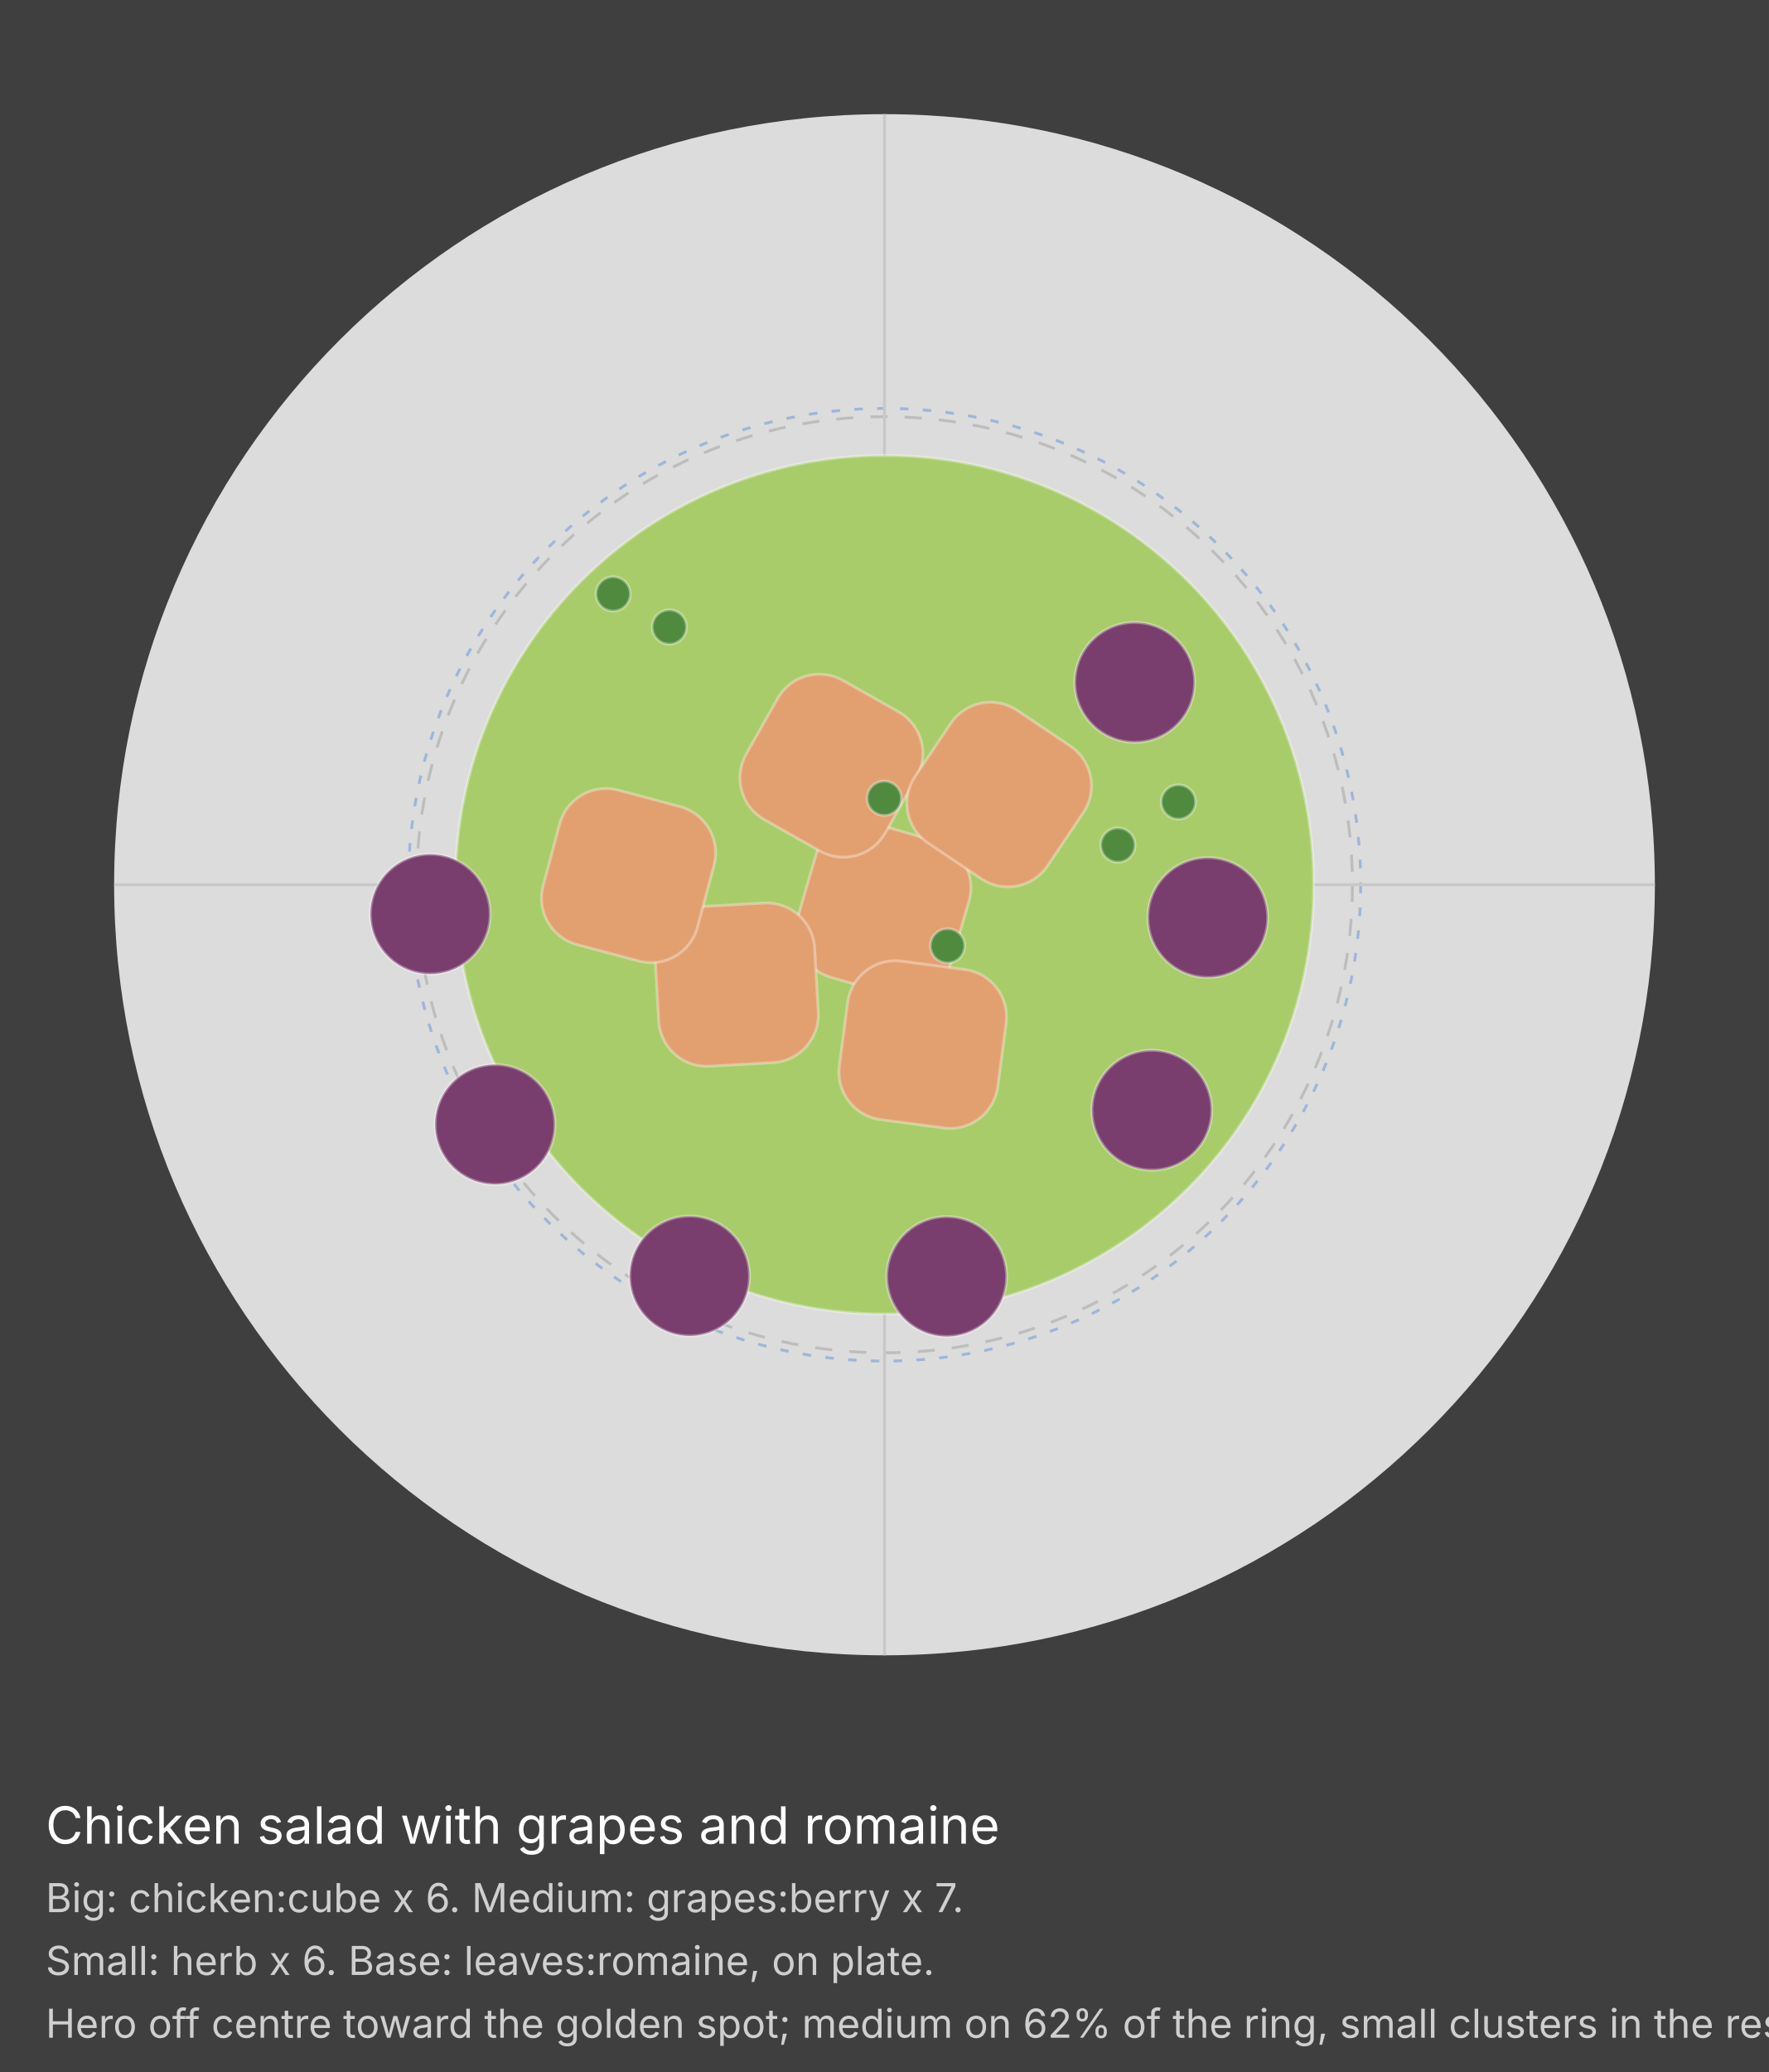
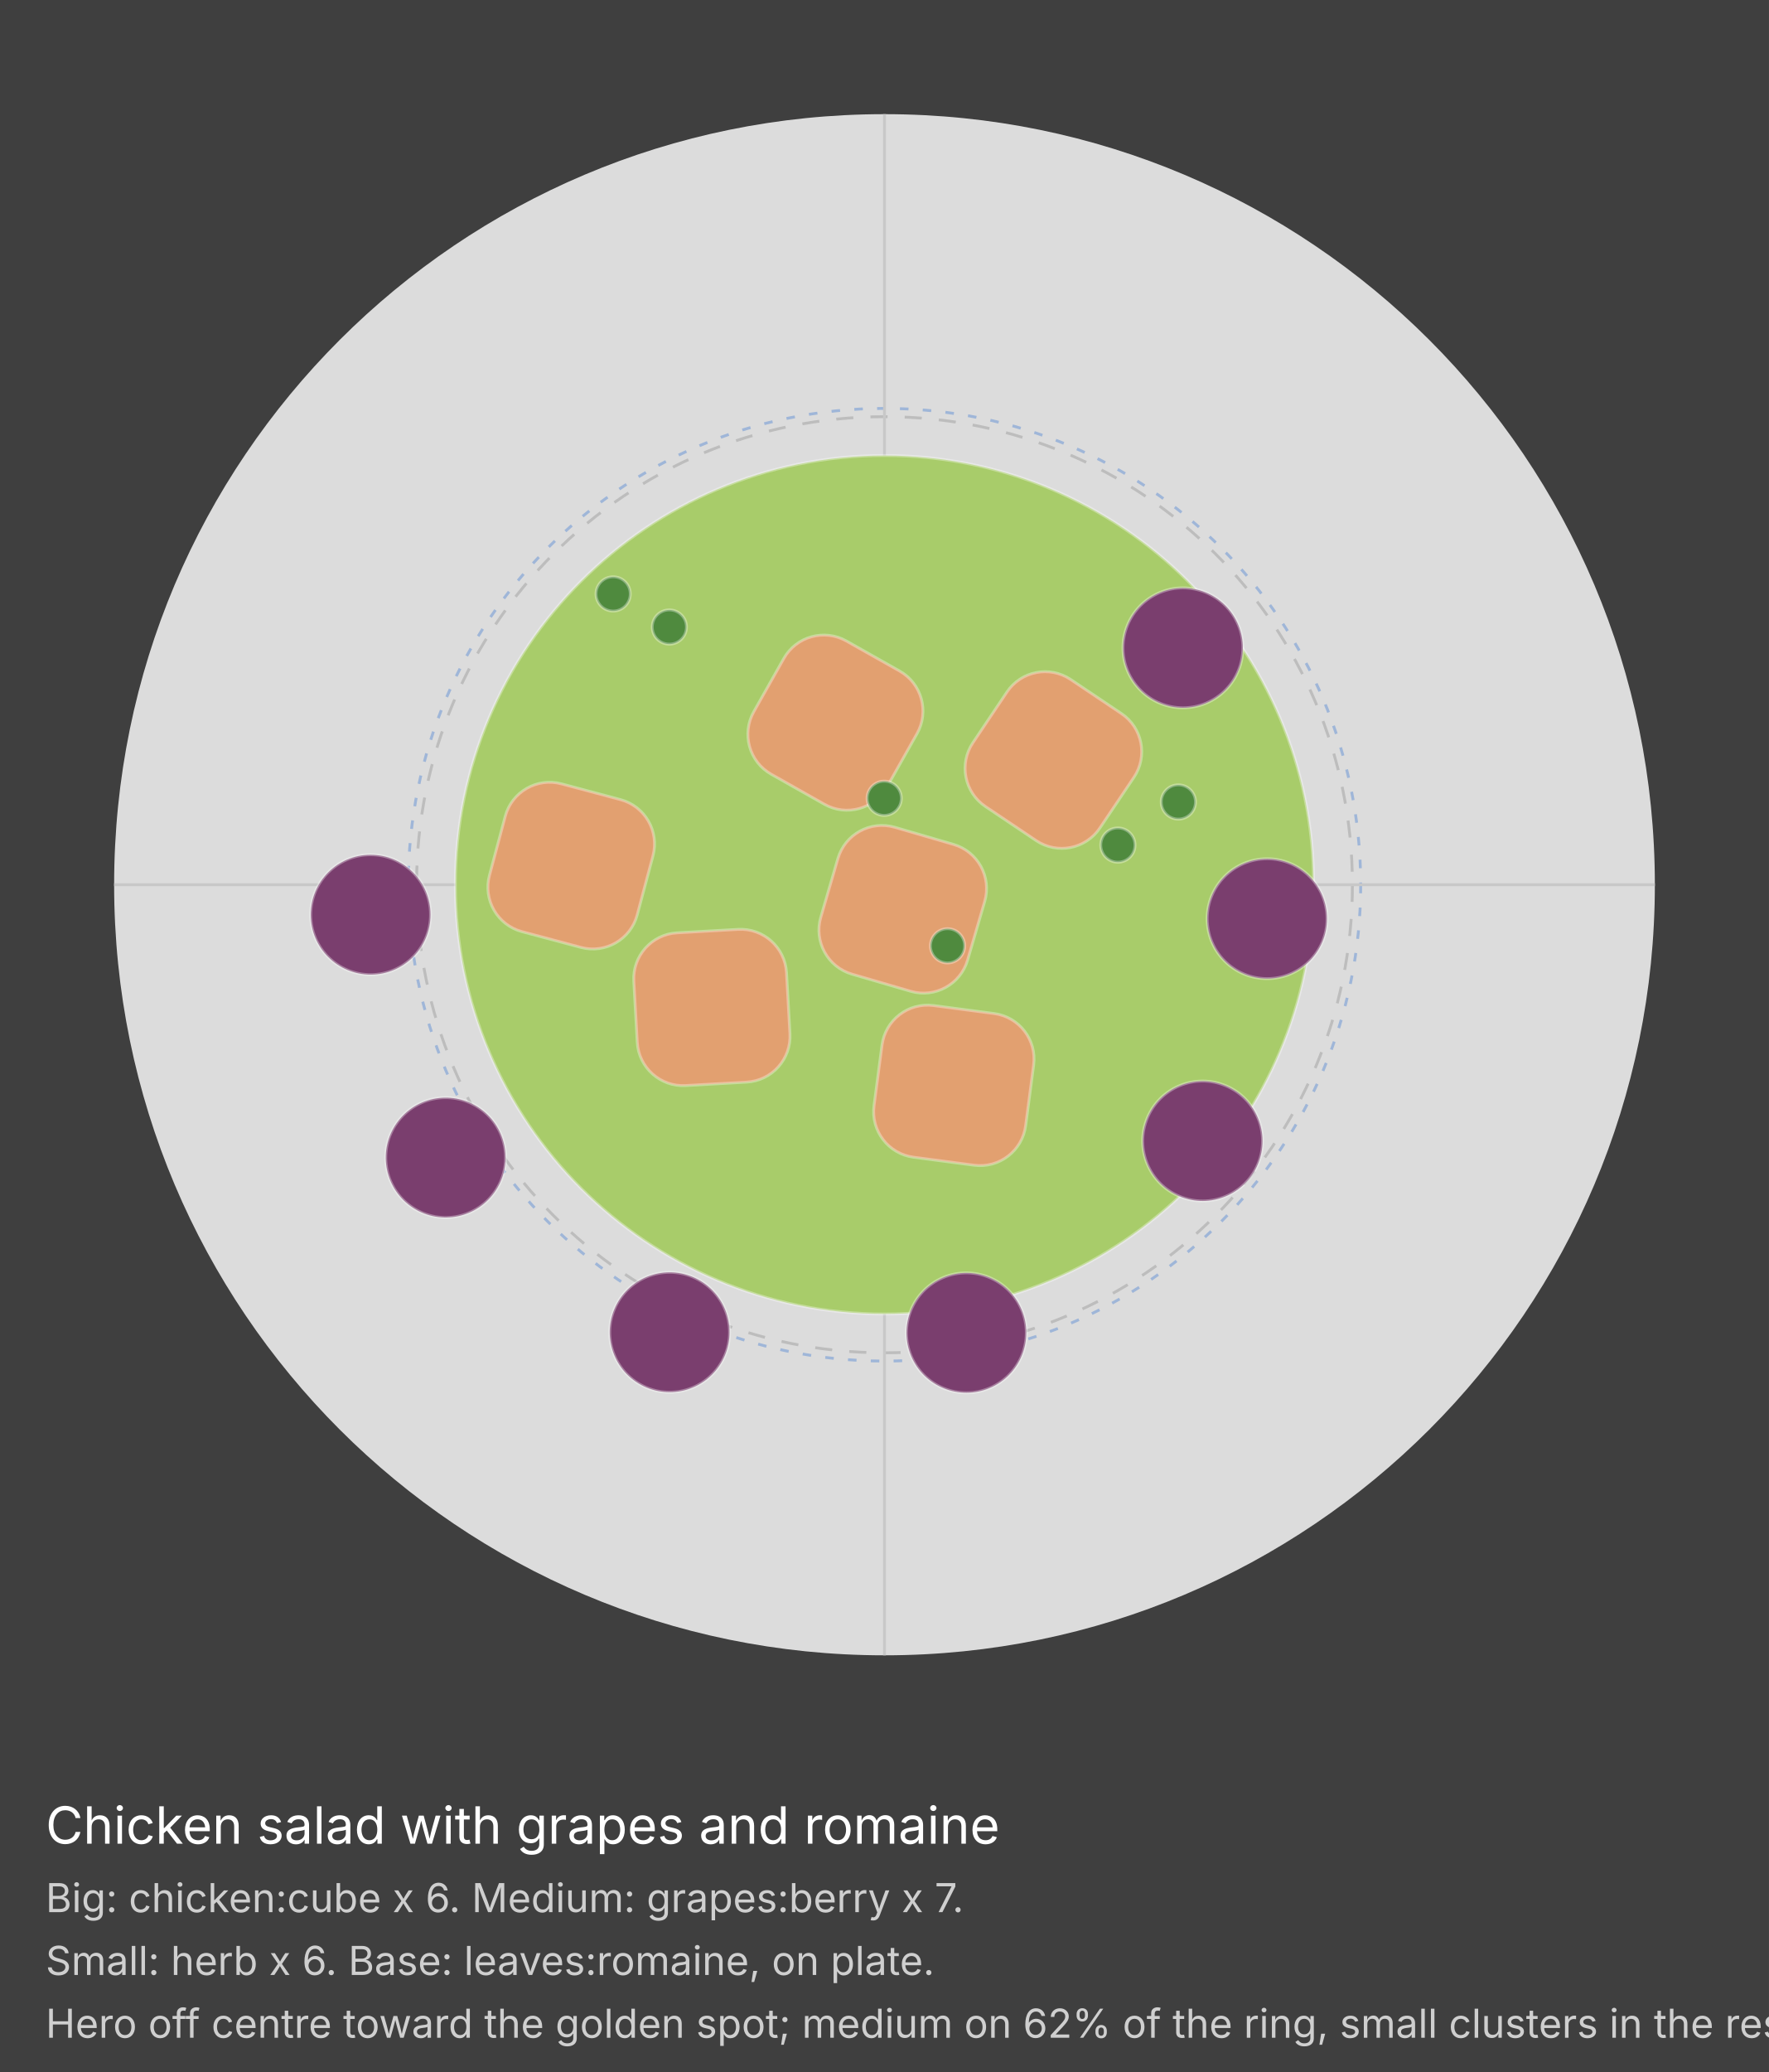
<svg xmlns="http://www.w3.org/2000/svg" width="620" height="726">
  <rect width="620" height="726" fill="#3f3f3f" />
  <circle cx="310.0" cy="310.0" r="270.0" fill="#dcdcdc" />
  <circle cx="310.0" cy="310.0" r="164.0" fill="none" stroke="#bdbdbd" stroke-dasharray="6 6" />
  <circle cx="310.0" cy="310.0" r="166.9" fill="none" stroke="#9fb6d8" stroke-dasharray="3 5" />
  <line x1="40.0" y1="310.0" x2="580.0" y2="310.0" stroke="#c8c8c8" />
  <line x1="310.0" y1="40.0" x2="310.0" y2="580.0" stroke="#c8c8c8" />
  <circle transform="translate(310.0 310.0) rotate(0)" r="150.4" fill="#a8cc6a" stroke="#ffffff55" />
-   <rect transform="translate(309.6 318.6) rotate(196.2562)" x="-28.0" y="-28.0" width="56.0" height="56.0" rx="16.8" fill="#e2a070" stroke="#ffffff55" />
-   <rect transform="translate(258.2 345.0) rotate(266.7711)" x="-28.0" y="-28.0" width="56.0" height="56.0" rx="16.8" fill="#e2a070" stroke="#ffffff55" />
-   <rect transform="translate(291.4 268.3) rotate(209.4333)" x="-28.0" y="-28.0" width="56.0" height="56.0" rx="16.8" fill="#e2a070" stroke="#ffffff55" />
-   <rect transform="translate(323.4 366.0) rotate(97.50647)" x="-28.0" y="-28.0" width="56.0" height="56.0" rx="16.8" fill="#e2a070" stroke="#ffffff55" />
-   <rect transform="translate(220.3 306.8) rotate(14.95736)" x="-28.0" y="-28.0" width="56.0" height="56.0" rx="16.8" fill="#e2a070" stroke="#ffffff55" />
-   <rect transform="translate(350.2 278.4) rotate(303.8795)" x="-28.0" y="-28.0" width="56.0" height="56.0" rx="16.8" fill="#e2a070" stroke="#ffffff55" />
-   <circle transform="translate(397.7 239.1) rotate(-33.98)" r="21.0" fill="#7a3e6e" stroke="#ffffff55" />
-   <circle transform="translate(423.3 321.5) rotate(-2.86802)" r="21.0" fill="#7a3e6e" stroke="#ffffff55" />
-   <circle transform="translate(403.7 389.0) rotate(19.73249)" r="21.0" fill="#7a3e6e" stroke="#ffffff55" />
-   <circle transform="translate(331.8 447.3) rotate(64.27094)" r="21.0" fill="#7a3e6e" stroke="#ffffff55" />
-   <circle transform="translate(241.7 447.1) rotate(118.5258)" r="21.0" fill="#7a3e6e" stroke="#ffffff55" />
-   <circle transform="translate(173.5 394.0) rotate(128.4718)" r="21.0" fill="#7a3e6e" stroke="#ffffff55" />
-   <circle transform="translate(150.8 320.3) rotate(182.7279)" r="21.0" fill="#7a3e6e" stroke="#ffffff55" />
+   <rect transform="translate(316.4 318.6) rotate(196.2562)" x="-26.8" y="-26.8" width="53.6" height="53.6" rx="16.1" fill="#e2a070" stroke="#ffffff55" />
+   <rect transform="translate(249.5 353.0) rotate(266.7711)" x="-26.8" y="-26.8" width="53.6" height="53.6" rx="16.1" fill="#e2a070" stroke="#ffffff55" />
+   <rect transform="translate(292.8 253.2) rotate(209.4333)" x="-26.8" y="-26.8" width="53.6" height="53.6" rx="16.1" fill="#e2a070" stroke="#ffffff55" />
+   <rect transform="translate(334.3 380.3) rotate(97.50647)" x="-26.8" y="-26.8" width="53.6" height="53.6" rx="16.1" fill="#e2a070" stroke="#ffffff55" />
+   <rect transform="translate(200.2 303.3) rotate(14.95736)" x="-26.8" y="-26.8" width="53.6" height="53.6" rx="16.1" fill="#e2a070" stroke="#ffffff55" />
+   <rect transform="translate(369.2 266.3) rotate(303.8795)" x="-26.8" y="-26.8" width="53.6" height="53.6" rx="16.1" fill="#e2a070" stroke="#ffffff55" />
+   <circle transform="translate(414.6 227.0) rotate(-33.98)" r="21.0" fill="#7a3e6e" stroke="#ffffff55" />
+   <circle transform="translate(444.1 321.9) rotate(-2.86802)" r="21.0" fill="#7a3e6e" stroke="#ffffff55" />
+   <circle transform="translate(421.5 399.8) rotate(19.73249)" r="21.0" fill="#7a3e6e" stroke="#ffffff55" />
+   <circle transform="translate(338.7 467.0) rotate(64.27094)" r="21.0" fill="#7a3e6e" stroke="#ffffff55" />
+   <circle transform="translate(234.7 466.8) rotate(118.5258)" r="21.0" fill="#7a3e6e" stroke="#ffffff55" />
+   <circle transform="translate(156.2 405.6) rotate(128.4718)" r="21.0" fill="#7a3e6e" stroke="#ffffff55" />
+   <circle transform="translate(129.9 320.5) rotate(182.7279)" r="21.0" fill="#7a3e6e" stroke="#ffffff55" />
  <circle transform="translate(234.6 219.7) rotate(0)" r="6.0" fill="#4f8a3e" stroke="#ffffff55" />
  <circle transform="translate(332.1 331.4) rotate(0)" r="6.0" fill="#4f8a3e" stroke="#ffffff55" />
  <circle transform="translate(309.9 279.7) rotate(0)" r="6.0" fill="#4f8a3e" stroke="#ffffff55" />
  <circle transform="translate(413.0 281.0) rotate(0)" r="6.0" fill="#4f8a3e" stroke="#ffffff55" />
  <circle transform="translate(391.8 296.1) rotate(0)" r="6.0" fill="#4f8a3e" stroke="#ffffff55" />
  <circle transform="translate(214.9 208.1) rotate(0)" r="6.0" fill="#4f8a3e" stroke="#ffffff55" />
  <text x="16" y="646" fill="#ffffff" font-family="Inter, sans-serif" font-size="18">Chicken salad with grapes and romaine</text>
  <text x="16" y="670" fill="#cfcfcf" font-family="Inter, sans-serif" font-size="14">Big: chicken:cube x 6. Medium: grapes:berry x 7.</text>
  <text x="16" y="692" fill="#cfcfcf" font-family="Inter, sans-serif" font-size="14">Small: herb x 6. Base: leaves:romaine, on plate.</text>
  <text x="16" y="714" fill="#cfcfcf" font-family="Inter, sans-serif" font-size="14">Hero off centre toward the golden spot; medium on 62% of the ring, small clusters in the rest.</text>
</svg>
